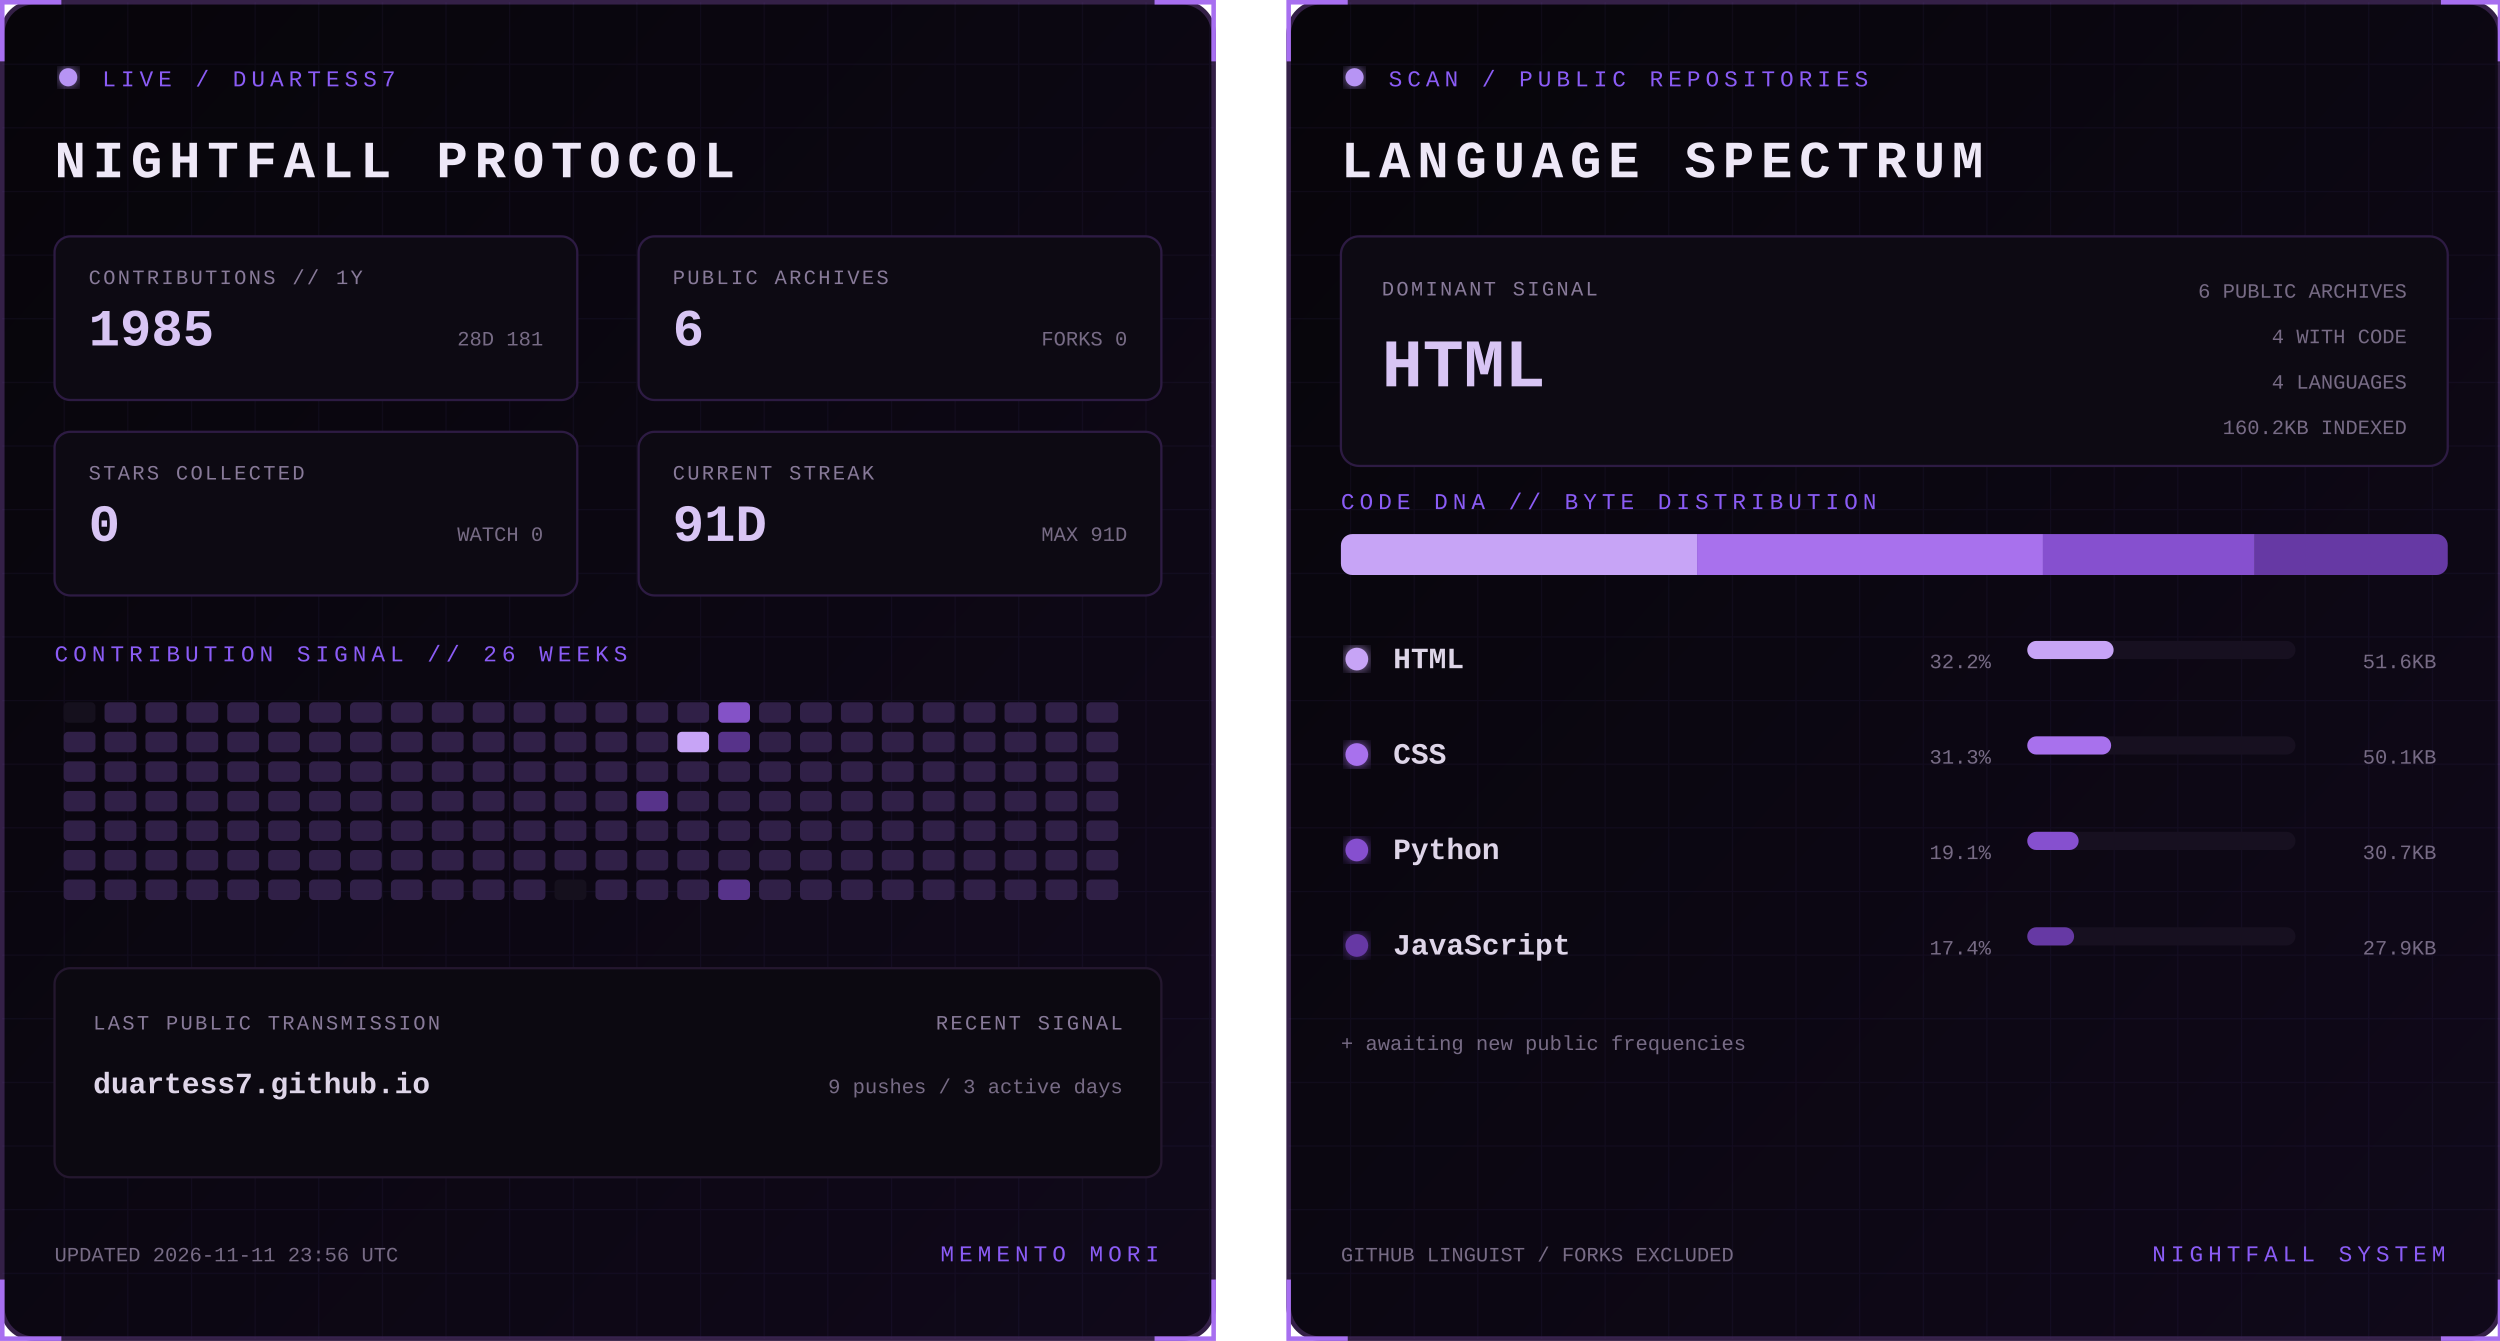
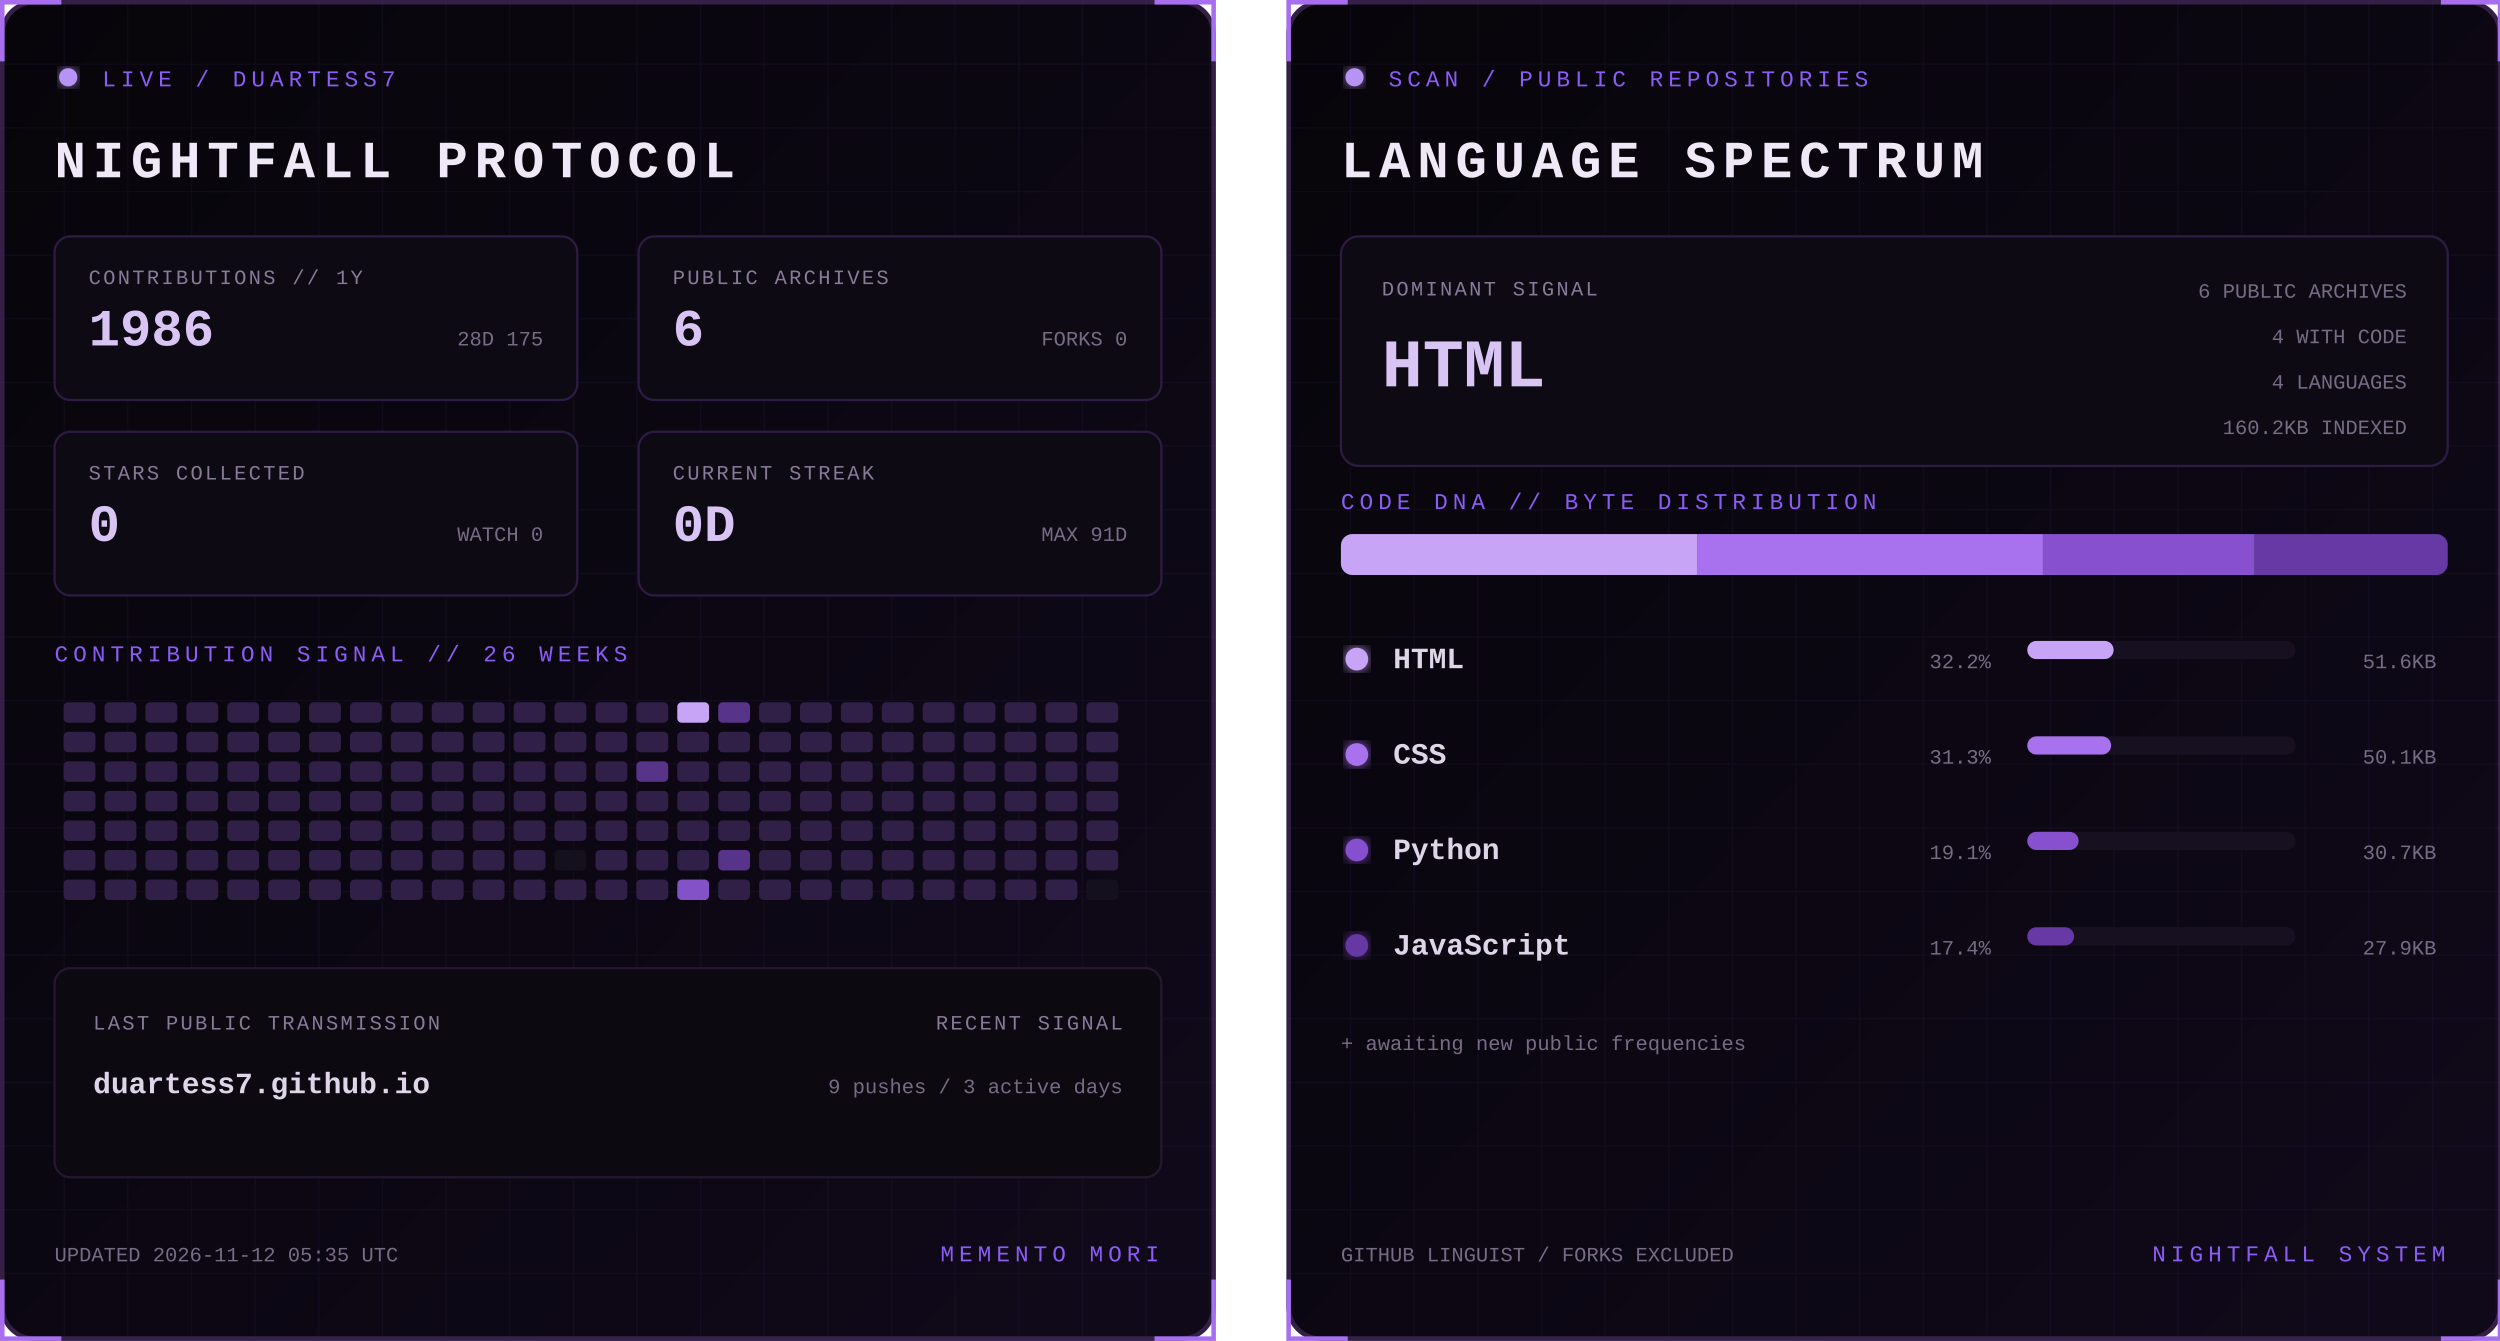
<svg xmlns="http://www.w3.org/2000/svg" width="1100" height="590" viewBox="0 0 1100 590" role="img" aria-labelledby="title desc">
  <defs>
    <linearGradient id="bg" x1="0" y1="0" x2="1" y2="1">
      <stop stop-color="#07050a" />
      <stop offset="1" stop-color="#10091a" />
    </linearGradient>
    <filter id="glow">
      <feGaussianBlur stdDeviation="3" result="b" />
      <feMerge>
        <feMergeNode in="b" />
        <feMergeNode in="SourceGraphic" />
      </feMerge>
    </filter>
    <pattern id="grid" width="28" height="28" patternUnits="userSpaceOnUse">
      <path d="M28 0H0V28" fill="none" stroke="#8b5cf6" stroke-opacity=".055" />
    </pattern>
    <clipPath id="dna">
      <rect x="24" y="235" width="487" height="18" rx="5" />
    </clipPath>
    <style>
      text { font-family: Consolas, 'Courier New', monospace; }
      .kicker { fill:#8b5cf6; font-size:10px; letter-spacing:2.2px; }
      .title { fill:#eee8f7; font-size:23px; font-weight:700; letter-spacing:3px; }
      .label { fill:#887a99; font-size:9px; letter-spacing:1px; }
      .stat { fill:#d8c5f4; font-size:23px; font-weight:700; }
      .detail,.pct { fill:#776b85; font-size:9px; }
      .lang { fill:#ded5e8; font-size:13px; font-weight:700; }
      .hero { fill:#d8c5f4; font-size:30px; font-weight:700; }
      .blink { animation:blink 1.6s step-end infinite; }
      @keyframes blink { 50% { opacity:.25 } }
    </style>
  </defs>
  <g>
    <rect x="1" y="1" width="533" height="588" rx="14" fill="url(#bg)" stroke="#342047" stroke-width="2" />
    <rect x="1" y="1" width="533" height="588" rx="14" fill="url(#grid)" />
    <path d="M27 1H1v26 M508 1h26v26 M534 563v26h-26 M27 589H1v-26" stroke="#a76ff0" stroke-width="2" fill="none" />
    <circle cx="30" cy="34" r="4" fill="#b794f4" filter="url(#glow)" class="blink" />
    <text x="45" y="38" class="kicker">LIVE / DUARTESS7</text>
    <text x="24" y="78" class="title">NIGHTFALL PROTOCOL</text>
    <g transform="translate(24 104)">
      <rect width="230" height="72" rx="7" fill="#0d0a13" stroke="#2d1b43" />
      <text x="15" y="21" class="label">CONTRIBUTIONS // 1Y</text>
-       <text x="15" y="48" class="stat">1985</text>
-       <text x="215" y="48" text-anchor="end" class="detail">28D 181</text>
+       <text x="15" y="48" class="stat">1986</text>
+       <text x="215" y="48" text-anchor="end" class="detail">28D 175</text>
    </g>
    <g transform="translate(281 104)">
      <rect width="230" height="72" rx="7" fill="#0d0a13" stroke="#2d1b43" />
      <text x="15" y="21" class="label">PUBLIC ARCHIVES</text>
      <text x="15" y="48" class="stat">6</text>
      <text x="215" y="48" text-anchor="end" class="detail">FORKS 0</text>
    </g>
    <g transform="translate(24 190)">
      <rect width="230" height="72" rx="7" fill="#0d0a13" stroke="#2d1b43" />
      <text x="15" y="21" class="label">STARS COLLECTED</text>
      <text x="15" y="48" class="stat">0</text>
      <text x="215" y="48" text-anchor="end" class="detail">WATCH 0</text>
    </g>
    <g transform="translate(281 190)">
      <rect width="230" height="72" rx="7" fill="#0d0a13" stroke="#2d1b43" />
      <text x="15" y="21" class="label">CURRENT STREAK</text>
-       <text x="15" y="48" class="stat">91D</text>
+       <text x="15" y="48" class="stat">0D</text>
      <text x="215" y="48" text-anchor="end" class="detail">MAX 91D</text>
    </g>
    <text x="24" y="291" class="kicker">CONTRIBUTION SIGNAL // 26 WEEKS</text>
    <g>
-       <rect x="28" y="309" width="14" height="9" rx="2" fill="#15101d" />
+       <rect x="28" y="309" width="14" height="9" rx="2" fill="#302047" />
      <rect x="28" y="322" width="14" height="9" rx="2" fill="#302047" />
      <rect x="28" y="335" width="14" height="9" rx="2" fill="#302047" />
      <rect x="28" y="348" width="14" height="9" rx="2" fill="#302047" />
      <rect x="28" y="361" width="14" height="9" rx="2" fill="#302047" />
      <rect x="28" y="374" width="14" height="9" rx="2" fill="#302047" />
      <rect x="28" y="387" width="14" height="9" rx="2" fill="#302047" />
      <rect x="46" y="309" width="14" height="9" rx="2" fill="#302047" />
      <rect x="46" y="322" width="14" height="9" rx="2" fill="#302047" />
      <rect x="46" y="335" width="14" height="9" rx="2" fill="#302047" />
      <rect x="46" y="348" width="14" height="9" rx="2" fill="#302047" />
      <rect x="46" y="361" width="14" height="9" rx="2" fill="#302047" />
      <rect x="46" y="374" width="14" height="9" rx="2" fill="#302047" />
      <rect x="46" y="387" width="14" height="9" rx="2" fill="#302047" />
      <rect x="64" y="309" width="14" height="9" rx="2" fill="#302047" />
      <rect x="64" y="322" width="14" height="9" rx="2" fill="#302047" />
      <rect x="64" y="335" width="14" height="9" rx="2" fill="#302047" />
      <rect x="64" y="348" width="14" height="9" rx="2" fill="#302047" />
      <rect x="64" y="361" width="14" height="9" rx="2" fill="#302047" />
      <rect x="64" y="374" width="14" height="9" rx="2" fill="#302047" />
      <rect x="64" y="387" width="14" height="9" rx="2" fill="#302047" />
      <rect x="82" y="309" width="14" height="9" rx="2" fill="#302047" />
      <rect x="82" y="322" width="14" height="9" rx="2" fill="#302047" />
      <rect x="82" y="335" width="14" height="9" rx="2" fill="#302047" />
      <rect x="82" y="348" width="14" height="9" rx="2" fill="#302047" />
      <rect x="82" y="361" width="14" height="9" rx="2" fill="#302047" />
      <rect x="82" y="374" width="14" height="9" rx="2" fill="#302047" />
      <rect x="82" y="387" width="14" height="9" rx="2" fill="#302047" />
      <rect x="100" y="309" width="14" height="9" rx="2" fill="#302047" />
      <rect x="100" y="322" width="14" height="9" rx="2" fill="#302047" />
      <rect x="100" y="335" width="14" height="9" rx="2" fill="#302047" />
      <rect x="100" y="348" width="14" height="9" rx="2" fill="#302047" />
      <rect x="100" y="361" width="14" height="9" rx="2" fill="#302047" />
      <rect x="100" y="374" width="14" height="9" rx="2" fill="#302047" />
      <rect x="100" y="387" width="14" height="9" rx="2" fill="#302047" />
      <rect x="118" y="309" width="14" height="9" rx="2" fill="#302047" />
      <rect x="118" y="322" width="14" height="9" rx="2" fill="#302047" />
      <rect x="118" y="335" width="14" height="9" rx="2" fill="#302047" />
      <rect x="118" y="348" width="14" height="9" rx="2" fill="#302047" />
      <rect x="118" y="361" width="14" height="9" rx="2" fill="#302047" />
      <rect x="118" y="374" width="14" height="9" rx="2" fill="#302047" />
      <rect x="118" y="387" width="14" height="9" rx="2" fill="#302047" />
      <rect x="136" y="309" width="14" height="9" rx="2" fill="#302047" />
      <rect x="136" y="322" width="14" height="9" rx="2" fill="#302047" />
      <rect x="136" y="335" width="14" height="9" rx="2" fill="#302047" />
      <rect x="136" y="348" width="14" height="9" rx="2" fill="#302047" />
      <rect x="136" y="361" width="14" height="9" rx="2" fill="#302047" />
      <rect x="136" y="374" width="14" height="9" rx="2" fill="#302047" />
      <rect x="136" y="387" width="14" height="9" rx="2" fill="#302047" />
      <rect x="154" y="309" width="14" height="9" rx="2" fill="#302047" />
      <rect x="154" y="322" width="14" height="9" rx="2" fill="#302047" />
      <rect x="154" y="335" width="14" height="9" rx="2" fill="#302047" />
      <rect x="154" y="348" width="14" height="9" rx="2" fill="#302047" />
      <rect x="154" y="361" width="14" height="9" rx="2" fill="#302047" />
      <rect x="154" y="374" width="14" height="9" rx="2" fill="#302047" />
      <rect x="154" y="387" width="14" height="9" rx="2" fill="#302047" />
      <rect x="172" y="309" width="14" height="9" rx="2" fill="#302047" />
      <rect x="172" y="322" width="14" height="9" rx="2" fill="#302047" />
      <rect x="172" y="335" width="14" height="9" rx="2" fill="#302047" />
      <rect x="172" y="348" width="14" height="9" rx="2" fill="#302047" />
      <rect x="172" y="361" width="14" height="9" rx="2" fill="#302047" />
      <rect x="172" y="374" width="14" height="9" rx="2" fill="#302047" />
      <rect x="172" y="387" width="14" height="9" rx="2" fill="#302047" />
      <rect x="190" y="309" width="14" height="9" rx="2" fill="#302047" />
      <rect x="190" y="322" width="14" height="9" rx="2" fill="#302047" />
      <rect x="190" y="335" width="14" height="9" rx="2" fill="#302047" />
      <rect x="190" y="348" width="14" height="9" rx="2" fill="#302047" />
      <rect x="190" y="361" width="14" height="9" rx="2" fill="#302047" />
      <rect x="190" y="374" width="14" height="9" rx="2" fill="#302047" />
      <rect x="190" y="387" width="14" height="9" rx="2" fill="#302047" />
      <rect x="208" y="309" width="14" height="9" rx="2" fill="#302047" />
      <rect x="208" y="322" width="14" height="9" rx="2" fill="#302047" />
      <rect x="208" y="335" width="14" height="9" rx="2" fill="#302047" />
      <rect x="208" y="348" width="14" height="9" rx="2" fill="#302047" />
      <rect x="208" y="361" width="14" height="9" rx="2" fill="#302047" />
      <rect x="208" y="374" width="14" height="9" rx="2" fill="#302047" />
      <rect x="208" y="387" width="14" height="9" rx="2" fill="#302047" />
      <rect x="226" y="309" width="14" height="9" rx="2" fill="#302047" />
      <rect x="226" y="322" width="14" height="9" rx="2" fill="#302047" />
      <rect x="226" y="335" width="14" height="9" rx="2" fill="#302047" />
      <rect x="226" y="348" width="14" height="9" rx="2" fill="#302047" />
      <rect x="226" y="361" width="14" height="9" rx="2" fill="#302047" />
      <rect x="226" y="374" width="14" height="9" rx="2" fill="#302047" />
      <rect x="226" y="387" width="14" height="9" rx="2" fill="#302047" />
      <rect x="244" y="309" width="14" height="9" rx="2" fill="#302047" />
      <rect x="244" y="322" width="14" height="9" rx="2" fill="#302047" />
      <rect x="244" y="335" width="14" height="9" rx="2" fill="#302047" />
      <rect x="244" y="348" width="14" height="9" rx="2" fill="#302047" />
      <rect x="244" y="361" width="14" height="9" rx="2" fill="#302047" />
-       <rect x="244" y="374" width="14" height="9" rx="2" fill="#302047" />
-       <rect x="244" y="387" width="14" height="9" rx="2" fill="#15101d" />
+       <rect x="244" y="374" width="14" height="9" rx="2" fill="#15101d" />
+       <rect x="244" y="387" width="14" height="9" rx="2" fill="#302047" />
      <rect x="262" y="309" width="14" height="9" rx="2" fill="#302047" />
      <rect x="262" y="322" width="14" height="9" rx="2" fill="#302047" />
      <rect x="262" y="335" width="14" height="9" rx="2" fill="#302047" />
      <rect x="262" y="348" width="14" height="9" rx="2" fill="#302047" />
      <rect x="262" y="361" width="14" height="9" rx="2" fill="#302047" />
      <rect x="262" y="374" width="14" height="9" rx="2" fill="#302047" />
      <rect x="262" y="387" width="14" height="9" rx="2" fill="#302047" />
      <rect x="280" y="309" width="14" height="9" rx="2" fill="#302047" />
      <rect x="280" y="322" width="14" height="9" rx="2" fill="#302047" />
-       <rect x="280" y="335" width="14" height="9" rx="2" fill="#302047" />
-       <rect x="280" y="348" width="14" height="9" rx="2" fill="#57338a" />
+       <rect x="280" y="335" width="14" height="9" rx="2" fill="#57338a" />
+       <rect x="280" y="348" width="14" height="9" rx="2" fill="#302047" />
      <rect x="280" y="361" width="14" height="9" rx="2" fill="#302047" />
      <rect x="280" y="374" width="14" height="9" rx="2" fill="#302047" />
      <rect x="280" y="387" width="14" height="9" rx="2" fill="#302047" />
-       <rect x="298" y="309" width="14" height="9" rx="2" fill="#302047" />
-       <rect x="298" y="322" width="14" height="9" rx="2" fill="#c7a4f6" />
+       <rect x="298" y="309" width="14" height="9" rx="2" fill="#c7a4f6" />
+       <rect x="298" y="322" width="14" height="9" rx="2" fill="#302047" />
      <rect x="298" y="335" width="14" height="9" rx="2" fill="#302047" />
      <rect x="298" y="348" width="14" height="9" rx="2" fill="#302047" />
      <rect x="298" y="361" width="14" height="9" rx="2" fill="#302047" />
      <rect x="298" y="374" width="14" height="9" rx="2" fill="#302047" />
-       <rect x="298" y="387" width="14" height="9" rx="2" fill="#302047" />
-       <rect x="316" y="309" width="14" height="9" rx="2" fill="#8452c7" />
-       <rect x="316" y="322" width="14" height="9" rx="2" fill="#57338a" />
+       <rect x="298" y="387" width="14" height="9" rx="2" fill="#8452c7" />
+       <rect x="316" y="309" width="14" height="9" rx="2" fill="#57338a" />
+       <rect x="316" y="322" width="14" height="9" rx="2" fill="#302047" />
      <rect x="316" y="335" width="14" height="9" rx="2" fill="#302047" />
      <rect x="316" y="348" width="14" height="9" rx="2" fill="#302047" />
      <rect x="316" y="361" width="14" height="9" rx="2" fill="#302047" />
-       <rect x="316" y="374" width="14" height="9" rx="2" fill="#302047" />
-       <rect x="316" y="387" width="14" height="9" rx="2" fill="#57338a" />
+       <rect x="316" y="374" width="14" height="9" rx="2" fill="#57338a" />
+       <rect x="316" y="387" width="14" height="9" rx="2" fill="#302047" />
      <rect x="334" y="309" width="14" height="9" rx="2" fill="#302047" />
      <rect x="334" y="322" width="14" height="9" rx="2" fill="#302047" />
      <rect x="334" y="335" width="14" height="9" rx="2" fill="#302047" />
      <rect x="334" y="348" width="14" height="9" rx="2" fill="#302047" />
      <rect x="334" y="361" width="14" height="9" rx="2" fill="#302047" />
      <rect x="334" y="374" width="14" height="9" rx="2" fill="#302047" />
      <rect x="334" y="387" width="14" height="9" rx="2" fill="#302047" />
      <rect x="352" y="309" width="14" height="9" rx="2" fill="#302047" />
      <rect x="352" y="322" width="14" height="9" rx="2" fill="#302047" />
      <rect x="352" y="335" width="14" height="9" rx="2" fill="#302047" />
      <rect x="352" y="348" width="14" height="9" rx="2" fill="#302047" />
      <rect x="352" y="361" width="14" height="9" rx="2" fill="#302047" />
      <rect x="352" y="374" width="14" height="9" rx="2" fill="#302047" />
      <rect x="352" y="387" width="14" height="9" rx="2" fill="#302047" />
      <rect x="370" y="309" width="14" height="9" rx="2" fill="#302047" />
      <rect x="370" y="322" width="14" height="9" rx="2" fill="#302047" />
      <rect x="370" y="335" width="14" height="9" rx="2" fill="#302047" />
      <rect x="370" y="348" width="14" height="9" rx="2" fill="#302047" />
      <rect x="370" y="361" width="14" height="9" rx="2" fill="#302047" />
      <rect x="370" y="374" width="14" height="9" rx="2" fill="#302047" />
      <rect x="370" y="387" width="14" height="9" rx="2" fill="#302047" />
      <rect x="388" y="309" width="14" height="9" rx="2" fill="#302047" />
      <rect x="388" y="322" width="14" height="9" rx="2" fill="#302047" />
      <rect x="388" y="335" width="14" height="9" rx="2" fill="#302047" />
      <rect x="388" y="348" width="14" height="9" rx="2" fill="#302047" />
      <rect x="388" y="361" width="14" height="9" rx="2" fill="#302047" />
      <rect x="388" y="374" width="14" height="9" rx="2" fill="#302047" />
      <rect x="388" y="387" width="14" height="9" rx="2" fill="#302047" />
      <rect x="406" y="309" width="14" height="9" rx="2" fill="#302047" />
      <rect x="406" y="322" width="14" height="9" rx="2" fill="#302047" />
      <rect x="406" y="335" width="14" height="9" rx="2" fill="#302047" />
      <rect x="406" y="348" width="14" height="9" rx="2" fill="#302047" />
      <rect x="406" y="361" width="14" height="9" rx="2" fill="#302047" />
      <rect x="406" y="374" width="14" height="9" rx="2" fill="#302047" />
      <rect x="406" y="387" width="14" height="9" rx="2" fill="#302047" />
      <rect x="424" y="309" width="14" height="9" rx="2" fill="#302047" />
      <rect x="424" y="322" width="14" height="9" rx="2" fill="#302047" />
      <rect x="424" y="335" width="14" height="9" rx="2" fill="#302047" />
      <rect x="424" y="348" width="14" height="9" rx="2" fill="#302047" />
      <rect x="424" y="361" width="14" height="9" rx="2" fill="#302047" />
      <rect x="424" y="374" width="14" height="9" rx="2" fill="#302047" />
      <rect x="424" y="387" width="14" height="9" rx="2" fill="#302047" />
      <rect x="442" y="309" width="14" height="9" rx="2" fill="#302047" />
      <rect x="442" y="322" width="14" height="9" rx="2" fill="#302047" />
      <rect x="442" y="335" width="14" height="9" rx="2" fill="#302047" />
      <rect x="442" y="348" width="14" height="9" rx="2" fill="#302047" />
      <rect x="442" y="361" width="14" height="9" rx="2" fill="#302047" />
      <rect x="442" y="374" width="14" height="9" rx="2" fill="#302047" />
      <rect x="442" y="387" width="14" height="9" rx="2" fill="#302047" />
      <rect x="460" y="309" width="14" height="9" rx="2" fill="#302047" />
      <rect x="460" y="322" width="14" height="9" rx="2" fill="#302047" />
      <rect x="460" y="335" width="14" height="9" rx="2" fill="#302047" />
      <rect x="460" y="348" width="14" height="9" rx="2" fill="#302047" />
      <rect x="460" y="361" width="14" height="9" rx="2" fill="#302047" />
      <rect x="460" y="374" width="14" height="9" rx="2" fill="#302047" />
      <rect x="460" y="387" width="14" height="9" rx="2" fill="#302047" />
      <rect x="478" y="309" width="14" height="9" rx="2" fill="#302047" />
      <rect x="478" y="322" width="14" height="9" rx="2" fill="#302047" />
      <rect x="478" y="335" width="14" height="9" rx="2" fill="#302047" />
      <rect x="478" y="348" width="14" height="9" rx="2" fill="#302047" />
      <rect x="478" y="361" width="14" height="9" rx="2" fill="#302047" />
      <rect x="478" y="374" width="14" height="9" rx="2" fill="#302047" />
-       <rect x="478" y="387" width="14" height="9" rx="2" fill="#302047" />
+       <rect x="478" y="387" width="14" height="9" rx="2" fill="#15101d" />
    </g>
    <rect x="24" y="426" width="487" height="92" rx="7" fill="#0c0911" stroke="#24172f" />
    <text x="41" y="453" class="label">LAST PUBLIC TRANSMISSION</text>
    <text x="41" y="481" class="lang">duartess7.github.io</text>
    <text x="494" y="453" text-anchor="end" class="label">RECENT SIGNAL</text>
    <text x="494" y="481" text-anchor="end" class="detail">9 pushes / 3 active days</text>
-     <text x="24" y="555" class="detail">UPDATED 2026-11-11 23:56 UTC</text>
+     <text x="24" y="555" class="detail">UPDATED 2026-11-12 05:35 UTC</text>
    <text x="510" y="555" text-anchor="end" class="kicker">MEMENTO MORI</text>
  </g>
  <g transform="translate(566)">
    <rect x="1" y="1" width="533" height="588" rx="14" fill="url(#bg)" stroke="#342047" stroke-width="2" />
    <rect x="1" y="1" width="533" height="588" rx="14" fill="url(#grid)" />
    <path d="M27 1H1v26 M508 1h26v26 M534 563v26h-26 M27 589H1v-26" stroke="#a76ff0" stroke-width="2" fill="none" />
    <circle cx="30" cy="34" r="4" fill="#b794f4" filter="url(#glow)" class="blink" />
    <text x="45" y="38" class="kicker">SCAN / PUBLIC REPOSITORIES</text>
    <text x="24" y="78" class="title">LANGUAGE SPECTRUM</text>
    <rect x="24" y="104" width="487" height="101" rx="8" fill="#0d0a13" stroke="#2d1b43" />
    <text x="42" y="130" class="label">DOMINANT SIGNAL</text>
    <text x="42" y="170" class="hero">HTML</text>
    <text x="493" y="131" text-anchor="end" class="detail">6 PUBLIC ARCHIVES</text>
    <text x="493" y="151" text-anchor="end" class="detail">4 WITH CODE</text>
    <text x="493" y="171" text-anchor="end" class="detail">4 LANGUAGES</text>
    <text x="493" y="191" text-anchor="end" class="detail">160.2KB INDEXED</text>
    <text x="24" y="224" class="kicker">CODE DNA // BYTE DISTRIBUTION</text>
    <rect x="24" y="235" width="487" height="18" rx="5" fill="#171020" />
    <g clip-path="url(#dna)">
      <rect x="24.0" y="235" width="156.7" height="18" fill="#c7a4f6" />
      <rect x="180.7" y="235" width="152.2" height="18" fill="#a871ed" />
      <rect x="332.9" y="235" width="93.2" height="18" fill="#8650cf" />
      <rect x="426.1" y="235" width="84.9" height="18" fill="#6639a4" />
    </g>
    <circle cx="31" cy="290" r="5" fill="#c7a4f6" filter="url(#glow)" />
    <text x="47" y="294" class="lang">HTML</text>
    <text x="310" y="294" text-anchor="end" class="pct">32.2%</text>
    <rect x="326" y="282" width="118" height="8" rx="4" fill="#171020" />
    <rect x="326" y="282" width="38.0" height="8" rx="4" fill="#c7a4f6" />
    <text x="506" y="294" text-anchor="end" class="detail">51.6KB</text>
    <circle cx="31" cy="332" r="5" fill="#a871ed" filter="url(#glow)" />
    <text x="47" y="336" class="lang">CSS</text>
    <text x="310" y="336" text-anchor="end" class="pct">31.3%</text>
    <rect x="326" y="324" width="118" height="8" rx="4" fill="#171020" />
    <rect x="326" y="324" width="36.9" height="8" rx="4" fill="#a871ed" />
    <text x="506" y="336" text-anchor="end" class="detail">50.1KB</text>
    <circle cx="31" cy="374" r="5" fill="#8650cf" filter="url(#glow)" />
    <text x="47" y="378" class="lang">Python</text>
    <text x="310" y="378" text-anchor="end" class="pct">19.1%</text>
    <rect x="326" y="366" width="118" height="8" rx="4" fill="#171020" />
    <rect x="326" y="366" width="22.6" height="8" rx="4" fill="#8650cf" />
    <text x="506" y="378" text-anchor="end" class="detail">30.7KB</text>
    <circle cx="31" cy="416" r="5" fill="#6639a4" filter="url(#glow)" />
    <text x="47" y="420" class="lang">JavaScript</text>
    <text x="310" y="420" text-anchor="end" class="pct">17.4%</text>
    <rect x="326" y="408" width="118" height="8" rx="4" fill="#171020" />
    <rect x="326" y="408" width="20.6" height="8" rx="4" fill="#6639a4" />
    <text x="506" y="420" text-anchor="end" class="detail">27.9KB</text>
    <text x="24" y="462" class="detail">+ awaiting new public frequencies</text>
    <text x="24" y="555" class="detail">GITHUB LINGUIST / FORKS EXCLUDED</text>
    <text x="510" y="555" text-anchor="end" class="kicker">NIGHTFALL SYSTEM</text>
  </g>
</svg>
